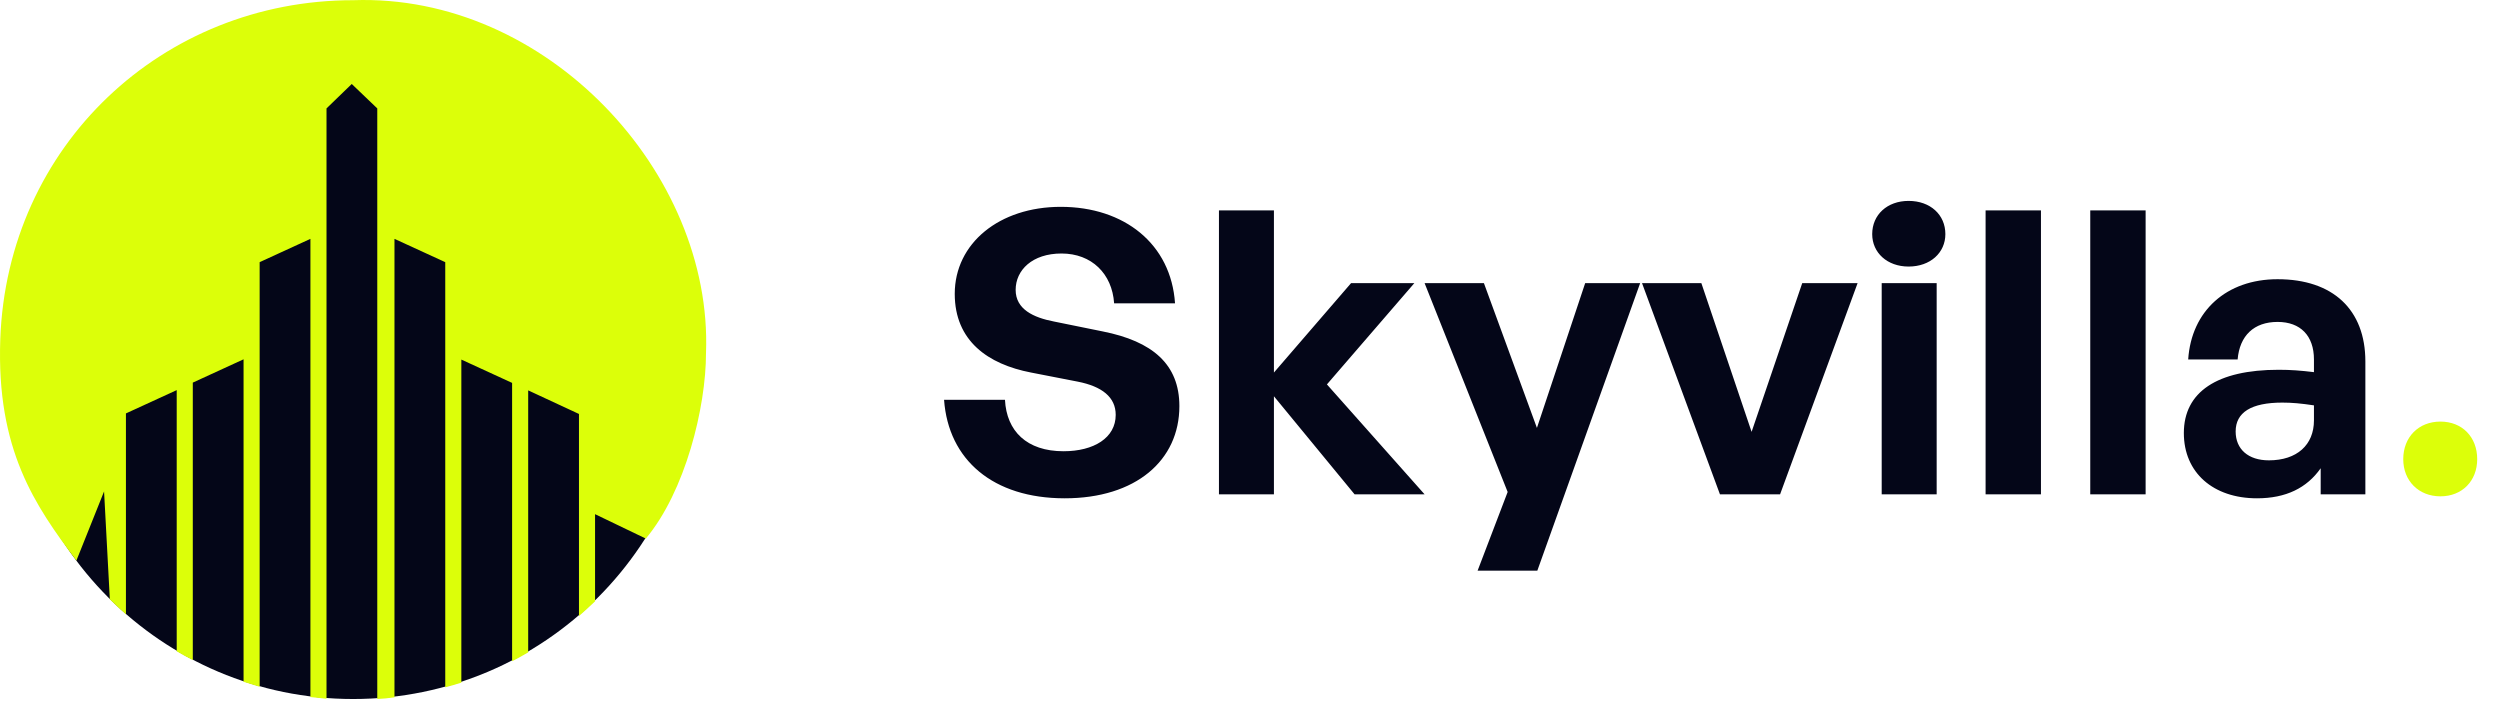
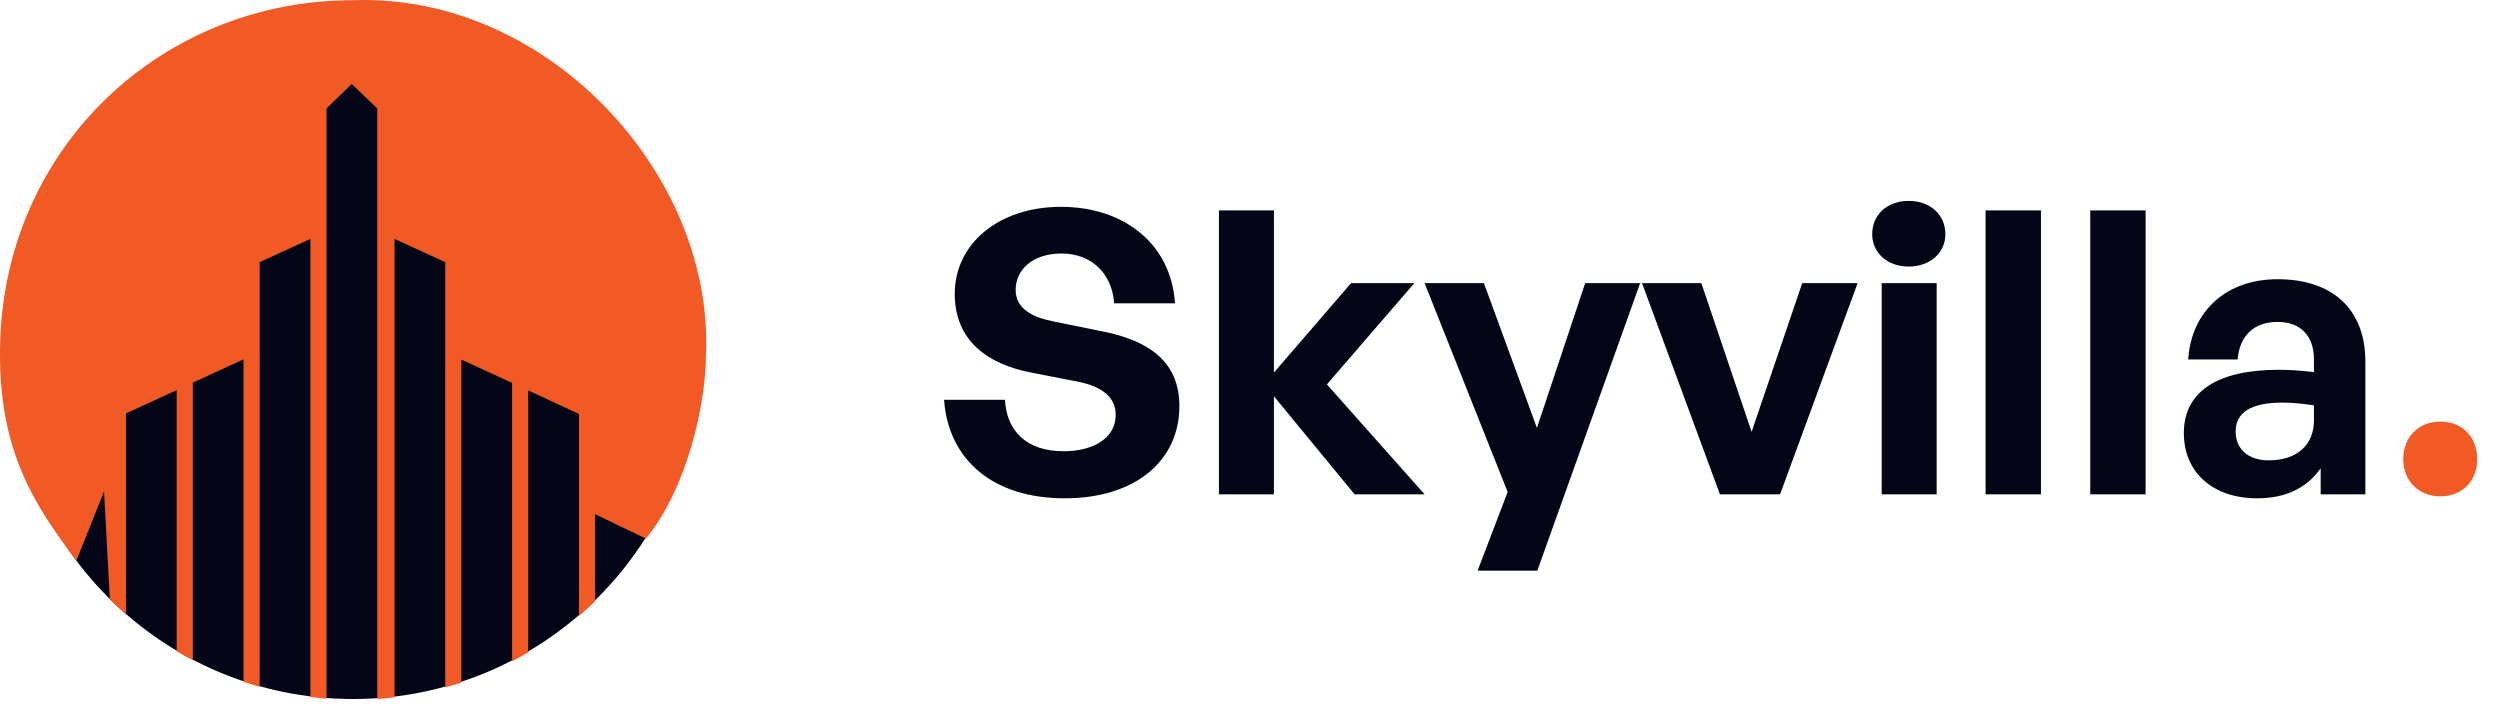
<svg xmlns="http://www.w3.org/2000/svg" width="177" height="50" viewBox="0 0 177 50" fill="none">
  <path d="M83.5 28.756C83.5 32.592 80.42 35.28 75.38 35.28C70.312 35.28 67.148 32.564 66.84 28.308H71.152C71.264 30.52 72.692 31.948 75.296 31.948C77.452 31.948 78.992 30.996 78.992 29.372C78.992 28.112 78.012 27.356 76.304 27.02L73 26.376C69.948 25.788 67.596 24.136 67.596 20.804C67.596 17.22 70.76 14.644 75.1 14.644C79.608 14.644 82.912 17.276 83.192 21.476H78.88C78.74 19.376 77.284 17.948 75.156 17.948C73.084 17.948 71.908 19.124 71.908 20.524C71.908 21.896 73.168 22.484 74.624 22.764L78.068 23.464C81.596 24.164 83.5 25.788 83.5 28.756ZM90.194 35H86.302V14.896H90.194V26.376L95.654 20.048H100.134L93.946 27.216L100.862 35H95.906L90.194 28.056V35ZM116.122 20.048L108.842 40.404H104.614L106.742 34.832L100.862 20.048H105.062L108.814 30.296L112.23 20.048H116.122ZM131.517 20.048L126.029 35H121.773L116.256 20.048H120.457L124.013 30.576L127.597 20.048H131.517ZM137.732 16.576C137.732 17.892 136.668 18.872 135.128 18.872C133.616 18.872 132.552 17.892 132.552 16.576C132.552 15.204 133.616 14.224 135.128 14.224C136.668 14.224 137.732 15.204 137.732 16.576ZM137.116 35H133.224V20.048H137.116V35ZM144.5 35H140.58V14.896H144.5V35ZM151.91 35H147.99V14.896H151.91V35ZM164.304 35V33.152C163.324 34.552 161.84 35.28 159.796 35.28C156.688 35.28 154.616 33.46 154.616 30.66C154.616 27.748 156.968 26.18 161.336 26.18C162.176 26.18 162.904 26.236 163.828 26.348V25.452C163.828 23.772 162.876 22.792 161.252 22.792C159.572 22.792 158.564 23.772 158.424 25.452H154.924C155.148 22.008 157.64 19.768 161.252 19.768C165.172 19.768 167.468 21.924 167.468 25.592V35H164.304ZM158.284 30.548C158.284 31.808 159.18 32.592 160.636 32.592C162.624 32.592 163.828 31.5 163.828 29.764V28.7C162.904 28.56 162.26 28.504 161.588 28.504C159.376 28.504 158.284 29.204 158.284 30.548Z" fill="#040618" />
-   <path d="M175.386 32.508C175.386 34.048 174.322 35.14 172.782 35.14C171.242 35.14 170.15 34.048 170.15 32.508C170.15 30.94 171.242 29.848 172.782 29.848C174.322 29.848 175.386 30.94 175.386 32.508Z" fill="#DCFF09" />
+   <path d="M175.386 32.508C175.386 34.048 174.322 35.14 172.782 35.14C171.242 35.14 170.15 34.048 170.15 32.508C170.15 30.94 171.242 29.848 172.782 29.848C174.322 29.848 175.386 30.94 175.386 32.508Z" fill="#F15A24" />
  <rect x="0.509" y="0.504" width="48.986" height="48.986" rx="24.493" fill="#040618" />
-   <path d="M49.985 24.997C50.475 12.25 38.718 -0.476 25.002 0.014C11.509 0.014 0.509 10.301 0.02 24.017C-0.26 31.849 2.469 35.773 5.408 39.692L7.368 34.794L7.777 42.435C8.131 42.789 8.523 43.143 8.916 43.496V29.27L12.511 27.62V46.11C12.884 46.326 13.257 46.542 13.65 46.739V27.089L17.244 25.439V48.271C17.617 48.389 17.991 48.507 18.383 48.625V18.561L21.978 16.911V49.352C22.351 49.391 22.724 49.431 23.117 49.47V7.676L24.904 5.946L26.711 7.676V49.489C27.124 49.47 27.517 49.431 27.929 49.371V16.911L31.524 18.561V48.664C31.897 48.566 32.29 48.448 32.663 48.33V25.458L36.257 27.109V46.817C36.65 46.621 37.023 46.404 37.396 46.188V27.639L40.991 29.309V43.614C41.384 43.28 41.757 42.926 42.13 42.573V36.403L45.724 38.132C48.516 34.794 49.985 28.847 49.985 24.997Z" fill="#DCFF09" />
+   <path d="M49.985 24.997C50.475 12.25 38.718 -0.476 25.002 0.014C11.509 0.014 0.509 10.301 0.02 24.017C-0.26 31.849 2.469 35.773 5.408 39.692L7.368 34.794L7.777 42.435C8.131 42.789 8.523 43.143 8.916 43.496V29.27L12.511 27.62V46.11C12.884 46.326 13.257 46.542 13.65 46.739V27.089L17.244 25.439V48.271C17.617 48.389 17.991 48.507 18.383 48.625V18.561L21.978 16.911V49.352C22.351 49.391 22.724 49.431 23.117 49.47V7.676L24.904 5.946L26.711 7.676V49.489C27.124 49.47 27.517 49.431 27.929 49.371V16.911L31.524 18.561V48.664C31.897 48.566 32.29 48.448 32.663 48.33V25.458L36.257 27.109V46.817C36.65 46.621 37.023 46.404 37.396 46.188V27.639L40.991 29.309V43.614C41.384 43.28 41.757 42.926 42.13 42.573V36.403L45.724 38.132C48.516 34.794 49.985 28.847 49.985 24.997Z" fill="#F15A24" />
</svg>
